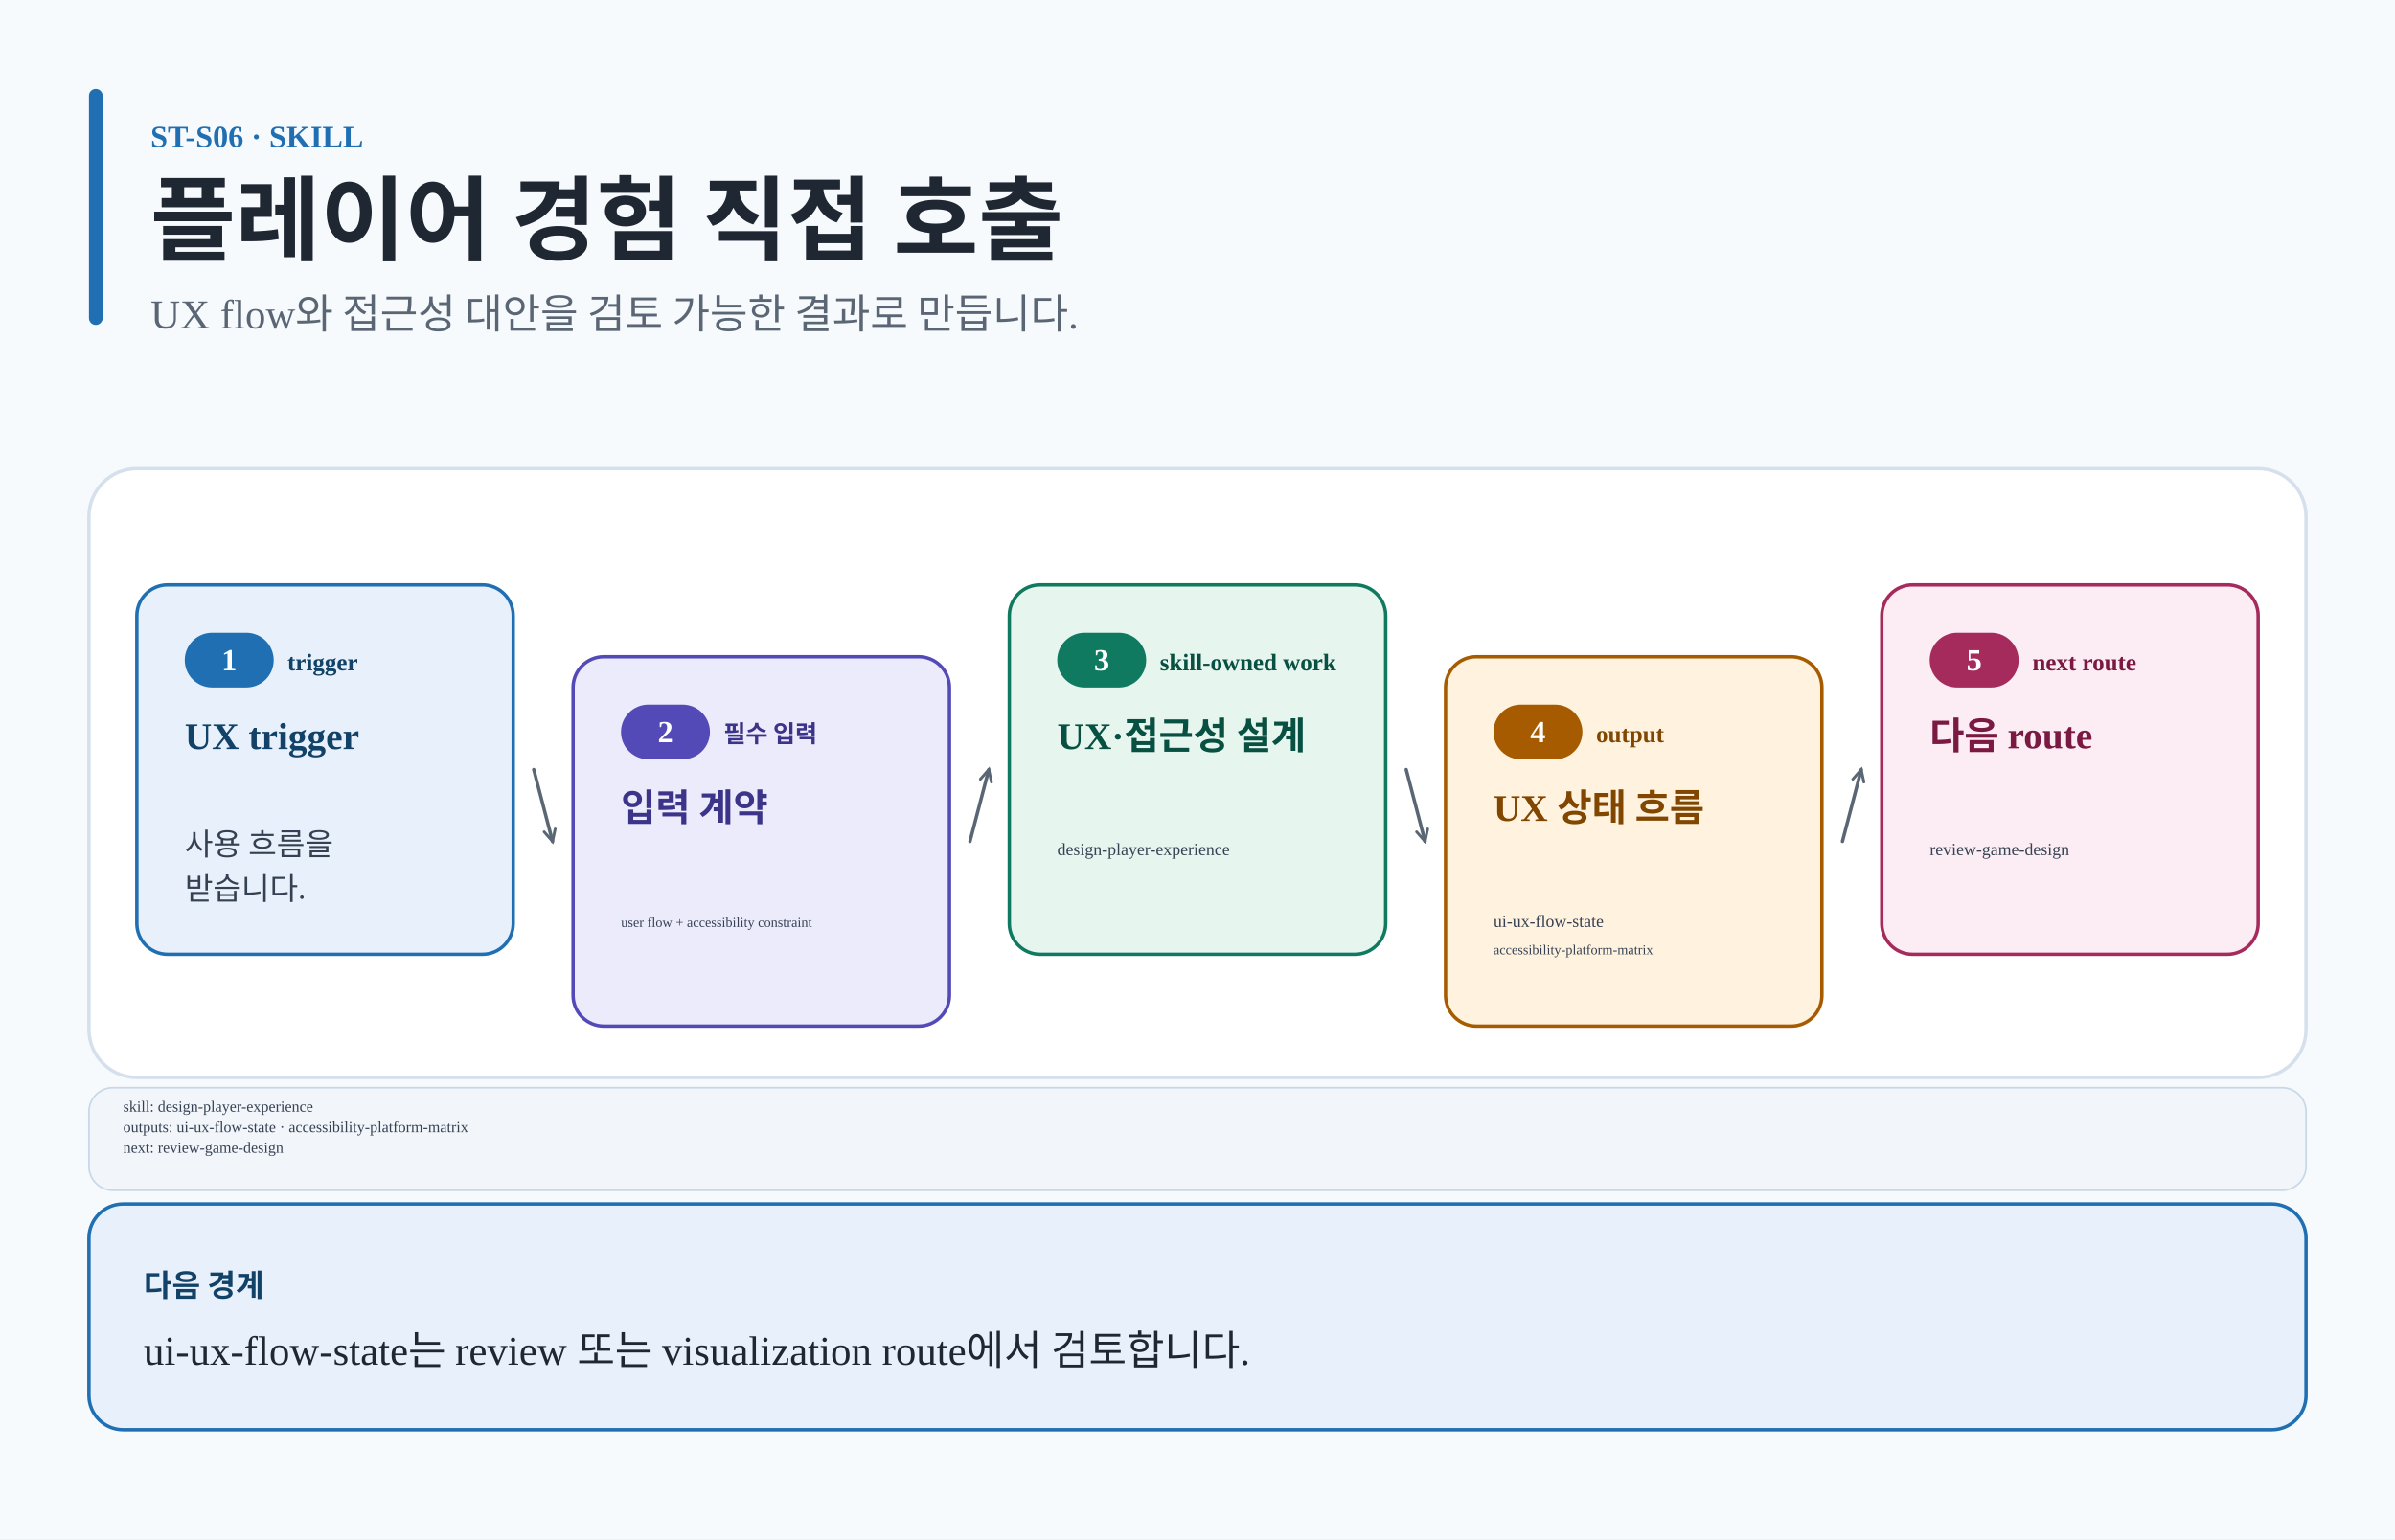
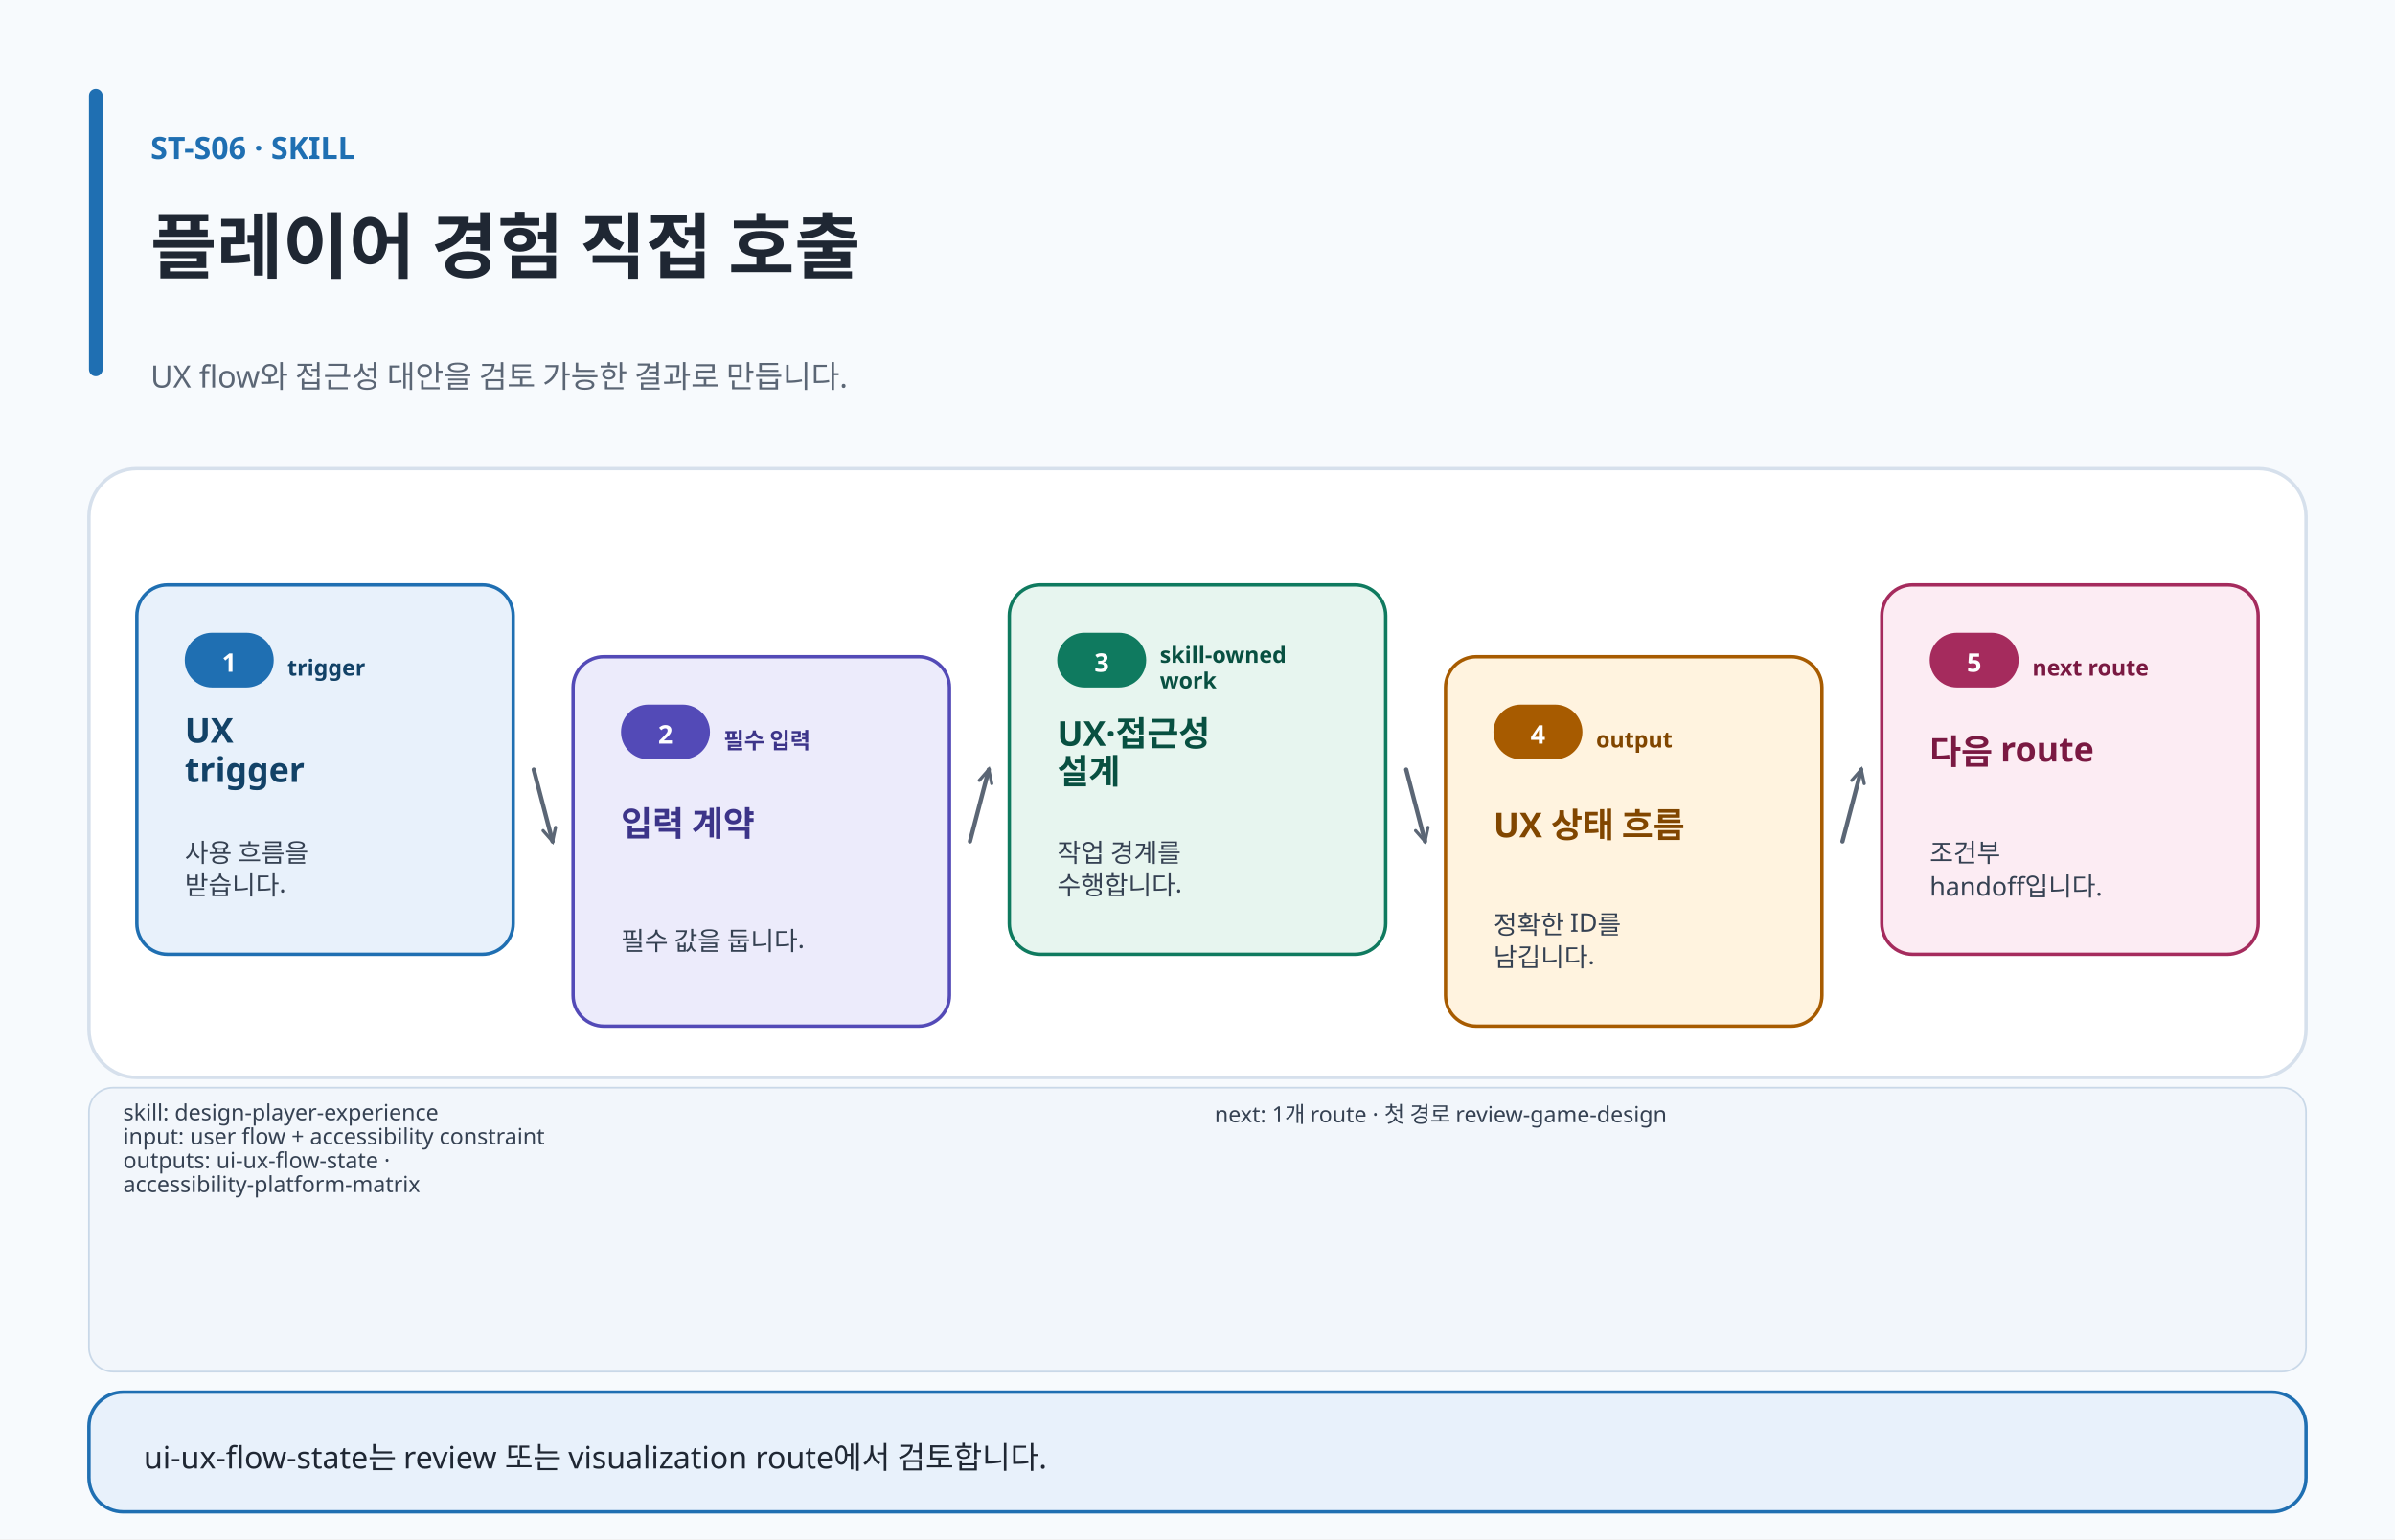
- <svg xmlns="http://www.w3.org/2000/svg" viewBox="0 0 1400 900" width="1400" height="900" role="img" aria-label="플레이어 경험 직접 호출 흐름">
+ <svg xmlns="http://www.w3.org/2000/svg" viewBox="0 0 1400 900" width="1400" height="900" role="img" aria-label="플레이어 경험 직접 호출 흐름" style="font-family:Pretendard,'Apple SD Gothic Neo','Malgun Gothic','Noto Sans KR',sans-serif">
  <defs>
-     <marker id="open-arrow" viewBox="0 0 12 12" refX="10" refY="6" markerWidth="10" markerHeight="10" markerUnits="userSpaceOnUse" orient="auto">
+     <marker id="open-arrow" viewBox="0 0 12 12" refX="10" refY="6" markerWidth="11.25" markerHeight="11.25" markerUnits="userSpaceOnUse" orient="auto">
      <path d="M 2 2 L 10 6 L 2 10" fill="none" stroke="#5B6675" stroke-width="2" stroke-linecap="round" />
    </marker>
  </defs>
  <rect width="1400" height="900" fill="#F7FAFD" />
-   <rect x="52" y="52" width="8" height="138" rx="4" fill="#1F6FB2" />
-   <text x="88" y="86" fill="#1F6FB2" font-size="18" font-weight="700">ST-S06 · SKILL</text>
-   <text x="88" y="148" fill="#1F2733" font-size="54" font-weight="700">플레이어 경험 직접 호출</text>
-   <text x="88" y="192" fill="#5B6675" font-size="24">UX flow와 접근성 대안을 검토 가능한 결과로 만듭니다.</text>
+   <rect x="52" y="52" width="8" height="168" rx="4" fill="#1F6FB2" />
+   <text data-text-role="eyebrow" x="88" y="86" text-anchor="start" dominant-baseline="central" fill="#1F6FB2" font-size="18" font-weight="700">
+     <tspan x="88" dy="0">ST-S06 · SKILL</tspan>
+   </text>
+   <text data-text-role="title" x="88" y="141" text-anchor="start" dominant-baseline="central" fill="#1F2733" font-size="42" font-weight="700">
+     <tspan x="88" dy="0">플레이어 경험 직접 호출</tspan>
+   </text>
+   <text data-text-role="description" x="88" y="218" text-anchor="start" dominant-baseline="central" fill="#5B6675" font-size="18" font-weight="400">
+     <tspan x="88" dy="0">UX flow와 접근성 대안을 검토 가능한 결과로 만듭니다.</tspan>
+   </text>
  <rect x="52" y="274" width="1296" height="356" rx="28" fill="#FFFFFF" stroke="#D6E0EC" stroke-width="2" />
-   <path d="M 312 450 L 323 492" fill="none" stroke="#5B6675" stroke-width="2" stroke-linecap="round" marker-end="url(#open-arrow)" />
-   <path d="M 567 492 L 578 450" fill="none" stroke="#5B6675" stroke-width="2" stroke-linecap="round" marker-end="url(#open-arrow)" />
-   <path d="M 822 450 L 833 492" fill="none" stroke="#5B6675" stroke-width="2" stroke-linecap="round" marker-end="url(#open-arrow)" />
-   <path d="M 1077 492 L 1088 450" fill="none" stroke="#5B6675" stroke-width="2" stroke-linecap="round" marker-end="url(#open-arrow)" />
+   <path d="M 312 450 L 323 492" fill="none" stroke="#5B6675" stroke-width="2.5" stroke-linecap="round" marker-end="url(#open-arrow)" />
+   <path d="M 567 492 L 578 450" fill="none" stroke="#5B6675" stroke-width="2.5" stroke-linecap="round" marker-end="url(#open-arrow)" />
+   <path d="M 822 450 L 833 492" fill="none" stroke="#5B6675" stroke-width="2.5" stroke-linecap="round" marker-end="url(#open-arrow)" />
+   <path d="M 1077 492 L 1088 450" fill="none" stroke="#5B6675" stroke-width="2.5" stroke-linecap="round" marker-end="url(#open-arrow)" />
  <g aria-label="읽기 순서 1: UX trigger">
    <rect x="80" y="342" width="220" height="216" rx="18" fill="#E8F1FB" stroke="#1F6FB2" stroke-width="2" />
    <rect x="108" y="370" width="52" height="32" rx="16" fill="#1F6FB2" />
-     <text x="134" y="392" text-anchor="middle" fill="#FFFFFF" font-size="18" font-weight="700">1</text>
-     <text x="168" y="392" fill="#124267" font-size="14" font-weight="700">trigger</text>
-     <text x="108" y="438" fill="#124267" font-size="22" font-weight="700">UX trigger</text>
-     <text x="108" y="500" fill="#354152" font-size="18" font-weight="400">사용 흐름을</text>
-     <text x="108" y="526" fill="#354152" font-size="18" font-weight="400">받습니다.</text>
+     <text data-text-role="caption" x="134" y="387" text-anchor="middle" dominant-baseline="central" fill="#FFFFFF" font-size="15" font-weight="700">
+       <tspan x="134" dy="0">1</tspan>
+     </text>
+     <text data-text-role="caption" x="168" y="390" text-anchor="start" dominant-baseline="central" fill="#124267" font-size="13" font-weight="700">
+       <tspan x="168" dy="0">trigger</tspan>
+     </text>
+     <text data-text-role="card-title" x="108" y="426.5" text-anchor="start" dominant-baseline="central" fill="#124267" font-size="20" font-weight="700">
+       <tspan x="108" dy="0">UX</tspan>
+       <tspan x="108" dy="23">trigger</tspan>
+     </text>
+     <text data-text-role="card-body" x="108" y="497.5" text-anchor="start" dominant-baseline="central" fill="#354152" font-size="15" font-weight="400">
+       <tspan x="108" dy="0">사용 흐름을</tspan>
+       <tspan x="108" dy="19">받습니다.</tspan>
+     </text>
  </g>
  <g aria-label="읽기 순서 2: 입력 계약">
    <rect x="335" y="384" width="220" height="216" rx="18" fill="#ECEBFB" stroke="#534AB7" stroke-width="2" />
    <rect x="363" y="412" width="52" height="32" rx="16" fill="#534AB7" />
-     <text x="389" y="434" text-anchor="middle" fill="#FFFFFF" font-size="18" font-weight="700">2</text>
-     <text x="423" y="434" fill="#3C3489" font-size="14" font-weight="700">필수 입력</text>
-     <text x="363" y="480" fill="#3C3489" font-size="22" font-weight="700">입력 계약</text>
-     <text x="363" y="542" fill="#354152" font-size="8" textLength="164" lengthAdjust="spacingAndGlyphs">user flow + accessibility constraint</text>
+     <text data-text-role="caption" x="389" y="429" text-anchor="middle" dominant-baseline="central" fill="#FFFFFF" font-size="15" font-weight="700">
+       <tspan x="389" dy="0">2</tspan>
+     </text>
+     <text data-text-role="caption" x="423" y="432" text-anchor="start" dominant-baseline="central" fill="#3C3489" font-size="13" font-weight="700">
+       <tspan x="423" dy="0">필수 입력</tspan>
+     </text>
+     <text data-text-role="card-title" x="363" y="480" text-anchor="start" dominant-baseline="central" fill="#3C3489" font-size="20" font-weight="700">
+       <tspan x="363" dy="0">입력 계약</tspan>
+     </text>
+     <text data-text-role="card-body" x="363" y="549" text-anchor="start" dominant-baseline="central" fill="#354152" font-size="15" font-weight="400">
+       <tspan x="363" dy="0">필수 값을 둡니다.</tspan>
+     </text>
  </g>
  <g aria-label="읽기 순서 3: UX·접근성 설계">
    <rect x="590" y="342" width="220" height="216" rx="18" fill="#E7F5EF" stroke="#0F7A5F" stroke-width="2" />
    <rect x="618" y="370" width="52" height="32" rx="16" fill="#0F7A5F" />
-     <text x="644" y="392" text-anchor="middle" fill="#FFFFFF" font-size="18" font-weight="700">3</text>
-     <text x="678" y="392" fill="#085041" font-size="14" font-weight="700">skill-owned work</text>
-     <text x="618" y="438" fill="#085041" font-size="22" font-weight="700">UX·접근성 설계</text>
-     <text x="618" y="500" fill="#354152" font-size="10" textLength="164" lengthAdjust="spacingAndGlyphs">design-player-experience</text>
+     <text data-text-role="caption" x="644" y="387" text-anchor="middle" dominant-baseline="central" fill="#FFFFFF" font-size="15" font-weight="700">
+       <tspan x="644" dy="0">3</tspan>
+     </text>
+     <text data-text-role="caption" x="678" y="382.5" text-anchor="start" dominant-baseline="central" fill="#085041" font-size="13" font-weight="700">
+       <tspan x="678" dy="0">skill-owned</tspan>
+       <tspan x="678" dy="15">work</tspan>
+     </text>
+     <text data-text-role="card-title" x="618" y="426.5" text-anchor="start" dominant-baseline="central" fill="#085041" font-size="20" font-weight="700">
+       <tspan x="618" dy="0">UX·접근성</tspan>
+       <tspan x="618" dy="23">설계</tspan>
+     </text>
+     <text data-text-role="card-body" x="618" y="497.5" text-anchor="start" dominant-baseline="central" fill="#354152" font-size="15" font-weight="400">
+       <tspan x="618" dy="0">작업 경계를</tspan>
+       <tspan x="618" dy="19">수행합니다.</tspan>
+     </text>
  </g>
  <g aria-label="읽기 순서 4: UX 상태 흐름">
    <rect x="845" y="384" width="220" height="216" rx="18" fill="#FFF3DF" stroke="#A75B00" stroke-width="2" />
    <rect x="873" y="412" width="52" height="32" rx="16" fill="#A75B00" />
-     <text x="899" y="434" text-anchor="middle" fill="#FFFFFF" font-size="18" font-weight="700">4</text>
-     <text x="933" y="434" fill="#814600" font-size="14" font-weight="700">output</text>
-     <text x="873" y="480" fill="#814600" font-size="22" font-weight="700">UX 상태 흐름</text>
-     <text x="873" y="542" fill="#354152" font-size="10" textLength="164" lengthAdjust="spacingAndGlyphs">ui-ux-flow-state</text>
-     <text x="873" y="558" fill="#354152" font-size="8" textLength="164" lengthAdjust="spacingAndGlyphs">accessibility-platform-matrix</text>
+     <text data-text-role="caption" x="899" y="429" text-anchor="middle" dominant-baseline="central" fill="#FFFFFF" font-size="15" font-weight="700">
+       <tspan x="899" dy="0">4</tspan>
+     </text>
+     <text data-text-role="caption" x="933" y="432" text-anchor="start" dominant-baseline="central" fill="#814600" font-size="13" font-weight="700">
+       <tspan x="933" dy="0">output</tspan>
+     </text>
+     <text data-text-role="card-title" x="873" y="480" text-anchor="start" dominant-baseline="central" fill="#814600" font-size="20" font-weight="700">
+       <tspan x="873" dy="0">UX 상태 흐름</tspan>
+     </text>
+     <text data-text-role="card-body" x="873" y="539.5" text-anchor="start" dominant-baseline="central" fill="#354152" font-size="15" font-weight="400">
+       <tspan x="873" dy="0">정확한 ID를</tspan>
+       <tspan x="873" dy="19">남깁니다.</tspan>
+     </text>
  </g>
  <g aria-label="읽기 순서 5: 다음 route">
    <rect x="1100" y="342" width="220" height="216" rx="18" fill="#FCECF3" stroke="#A52B5D" stroke-width="2" />
    <rect x="1128" y="370" width="52" height="32" rx="16" fill="#A52B5D" />
-     <text x="1154" y="392" text-anchor="middle" fill="#FFFFFF" font-size="18" font-weight="700">5</text>
-     <text x="1188" y="392" fill="#7A1942" font-size="14" font-weight="700">next route</text>
-     <text x="1128" y="438" fill="#7A1942" font-size="22" font-weight="700">다음 route</text>
-     <text x="1128" y="500" fill="#354152" font-size="10" textLength="164" lengthAdjust="spacingAndGlyphs">review-game-design</text>
+     <text data-text-role="caption" x="1154" y="387" text-anchor="middle" dominant-baseline="central" fill="#FFFFFF" font-size="15" font-weight="700">
+       <tspan x="1154" dy="0">5</tspan>
+     </text>
+     <text data-text-role="caption" x="1188" y="390" text-anchor="start" dominant-baseline="central" fill="#7A1942" font-size="13" font-weight="700">
+       <tspan x="1188" dy="0">next route</tspan>
+     </text>
+     <text data-text-role="card-title" x="1128" y="438" text-anchor="start" dominant-baseline="central" fill="#7A1942" font-size="20" font-weight="700">
+       <tspan x="1128" dy="0">다음 route</tspan>
+     </text>
+     <text data-text-role="card-body" x="1128" y="497.5" text-anchor="start" dominant-baseline="central" fill="#354152" font-size="15" font-weight="400">
+       <tspan x="1128" dy="0">조건부</tspan>
+       <tspan x="1128" dy="19">handoff입니다.</tspan>
+     </text>
  </g>
-   <rect x="52" y="636" width="1296" height="60" rx="14" fill="#F2F6FB" stroke="#C9D8E8" stroke-width="1" />
-   <text x="72" y="650" fill="#354152" font-size="9">skill: design-player-experience</text>
-   <text x="72" y="662" fill="#354152" font-size="9">outputs: ui-ux-flow-state · accessibility-platform-matrix</text>
-   <text x="72" y="674" fill="#354152" font-size="9">next: review-game-design</text>
-   <rect x="52" y="704" width="1296" height="132" rx="20" fill="#E8F1FB" stroke="#1F6FB2" stroke-width="2" />
-   <text x="84" y="758" fill="#124267" font-size="18" font-weight="700">다음 경계</text>
-   <text x="84" y="798" fill="#1F2733" font-size="24">ui-ux-flow-state는 review 또는 visualization route에서 검토합니다.</text>
+   <rect x="52" y="636" width="1296" height="166" rx="14" fill="#F2F6FB" stroke="#C9D8E8" stroke-width="1" />
+   <text data-text-role="semantic-rail" x="72" y="650" text-anchor="start" dominant-baseline="central" fill="#354152" font-size="13" font-weight="400">
+     <tspan x="72" dy="0">skill: design-player-experience</tspan>
+   </text>
+   <text data-text-role="semantic-rail" x="72" y="664" text-anchor="start" dominant-baseline="central" fill="#354152" font-size="13" font-weight="400">
+     <tspan x="72" dy="0">input: user flow + accessibility constraint</tspan>
+   </text>
+   <text data-text-role="semantic-rail" x="72" y="678" text-anchor="start" dominant-baseline="central" fill="#354152" font-size="13" font-weight="400">
+     <tspan x="72" dy="0">outputs: ui-ux-flow-state ·</tspan>
+     <tspan x="72" dy="14">accessibility-platform-matrix</tspan>
+   </text>
+   <text data-text-role="semantic-rail" x="710" y="650" text-anchor="start" dominant-baseline="central" fill="#354152" font-size="13" font-weight="400">
+     <tspan x="710" dy="0">next: 1개 route · 첫 경로 review-game-design</tspan>
+   </text>
+   <rect x="52" y="814" width="1296" height="70" rx="20" fill="#E8F1FB" stroke="#1F6FB2" stroke-width="2" />
+   <text data-text-role="footer" x="84" y="850" text-anchor="start" dominant-baseline="central" fill="#1F2733" font-size="18" font-weight="400">
+     <tspan x="84" dy="0">ui-ux-flow-state는 review 또는 visualization route에서 검토합니다.</tspan>
+   </text>
</svg>
